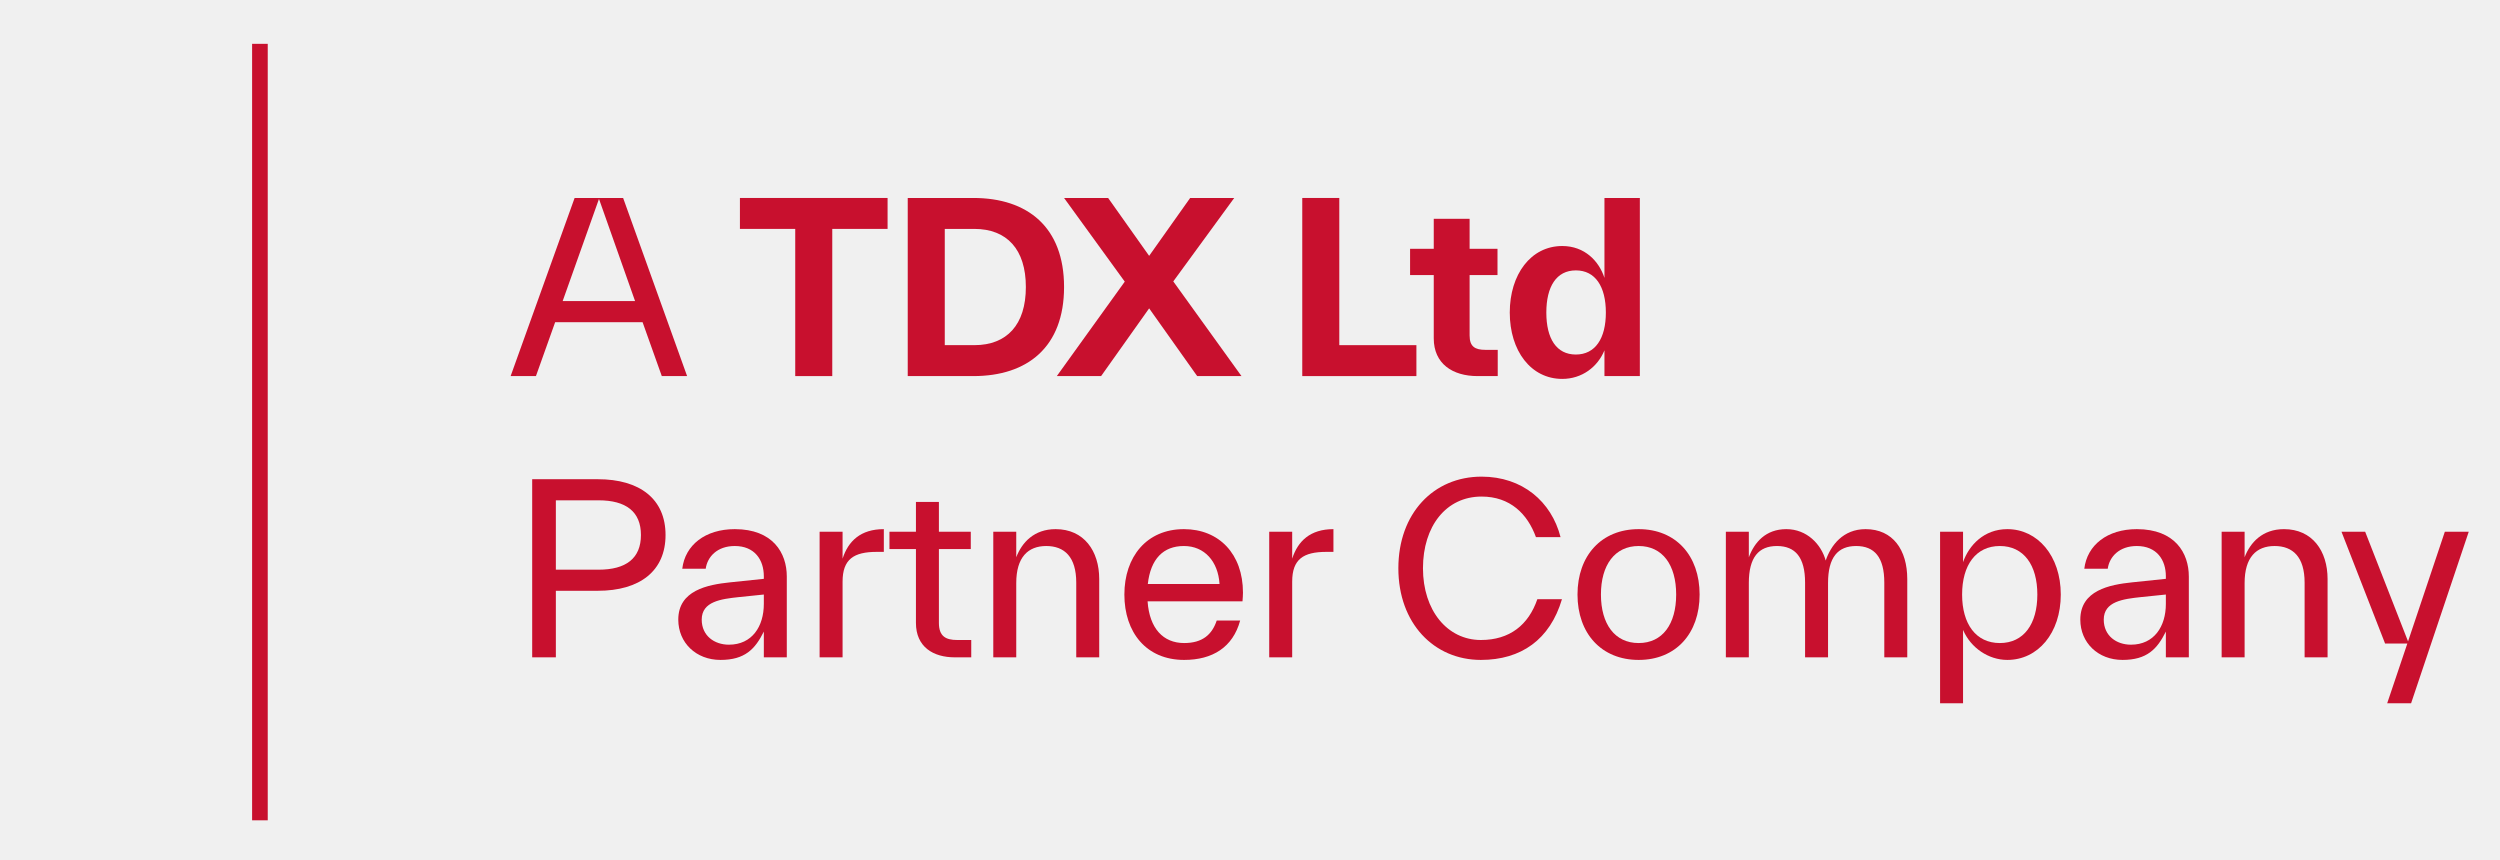
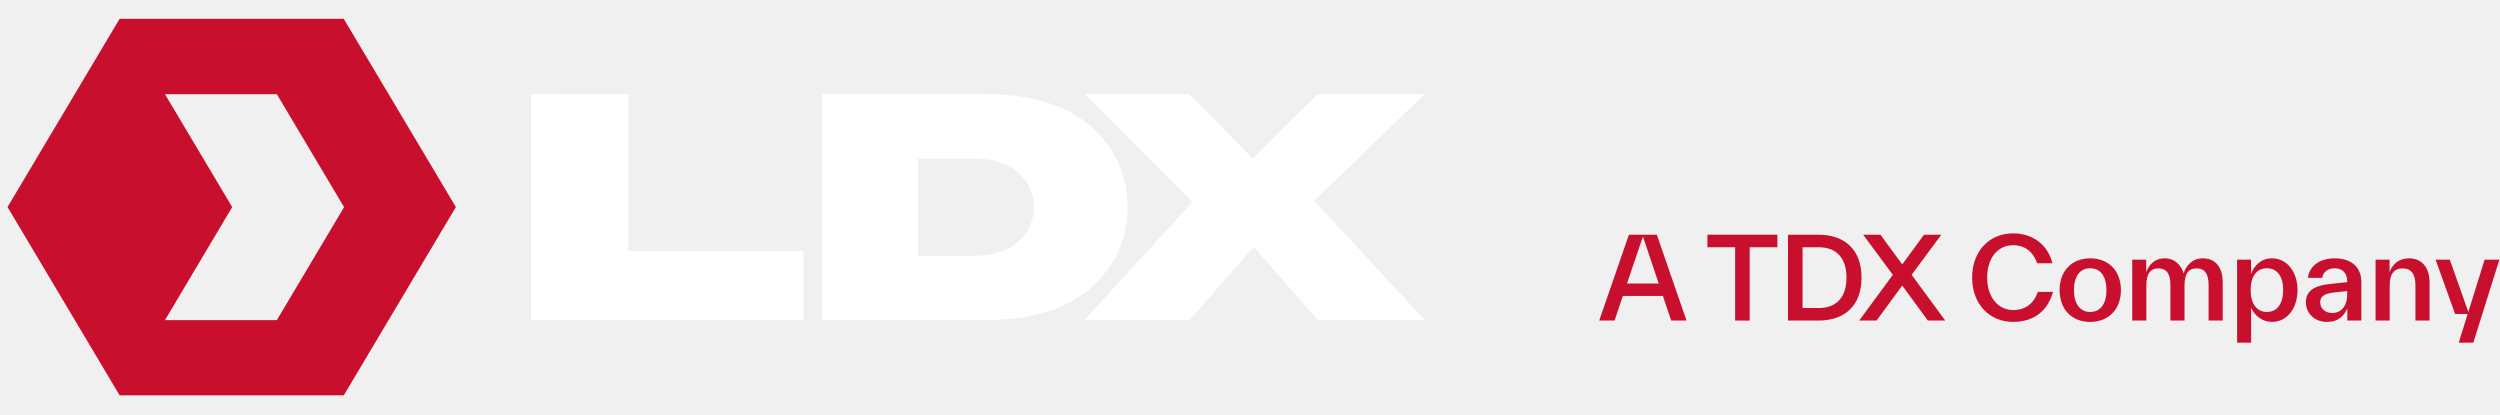
- <svg xmlns="http://www.w3.org/2000/svg" id="Layer_1" viewBox="0 0 320 110">
+ <svg xmlns="http://www.w3.org/2000/svg" id="Layer_1" viewBox="0 0 664 110">
  <defs>
-     <style>.cls-1{fill:none;stroke:#c8102e;stroke-miterlimit:10;stroke-width:2px;}.cls-2{fill:#c8102e;stroke-width:0px;}</style>
+     <style>.cls-1{fill:#c8102e;}.cls-1,.cls-2{stroke-width:0px;}.cls-2{fill:#fff;}</style>
  </defs>
-   <path class="cls-2" d="m84.71,48.14l-2.46-6.9h-11.19l-2.46,6.9h-3.24l8.19-22.8h6.21l8.19,22.8h-3.24Zm-12.69-9.6h9.27l-4.62-13.08-4.65,13.08Z" />
-   <path class="cls-2" d="m113.61,25.34v3.96h-7.08v18.84h-4.74v-18.84h-7.08v-3.96h18.9Z" />
-   <path class="cls-2" d="m124.59,25.34c6.93,0,11.61,3.72,11.61,11.4s-4.68,11.4-11.61,11.4h-8.4v-22.8h8.4Zm.12,18.84c4.17,0,6.6-2.61,6.6-7.44s-2.43-7.44-6.6-7.44h-3.78v14.88h3.78Z" />
-   <path class="cls-2" d="m158.91,48.14h-5.67l-6.15-8.67-6.15,8.67h-5.67l8.7-12.09-7.77-10.71h5.64l5.25,7.41,5.25-7.41h5.64l-7.8,10.68,8.73,12.12Z" />
-   <path class="cls-2" d="m171.43,44.18h9.87v3.96h-14.61v-22.8h4.74v18.84Z" />
-   <path class="cls-2" d="m191.71,44.78v3.36h-2.58c-3.21,0-5.61-1.59-5.61-4.83v-8.1h-3.03v-3.36h3.03v-3.84h4.59v3.84h3.57v3.36h-3.57v7.74c0,1.41.69,1.83,2.01,1.83h1.59Z" />
-   <path class="cls-2" d="m205.37,25.34h4.53v22.8h-4.53v-3.3c-.87,2.13-2.88,3.66-5.4,3.66-4.02,0-6.72-3.6-6.72-8.49s2.7-8.52,6.72-8.52c2.88,0,4.71,1.95,5.4,4.08v-10.23Zm.18,14.67c0-3.33-1.35-5.4-3.84-5.4s-3.78,2.07-3.78,5.4,1.29,5.37,3.78,5.37,3.84-2.07,3.84-5.37Z" />
-   <path class="cls-2" d="m76.52,61.34c5.4,0,8.67,2.55,8.67,7.14s-3.27,7.14-8.67,7.14h-5.37v8.52h-3.03v-22.8h8.4Zm.09,11.58c3.51,0,5.43-1.44,5.43-4.44s-1.92-4.44-5.43-4.44h-5.46v8.88h5.46Z" />
-   <path class="cls-2" d="m100.71,73.79v10.35h-2.94v-3.3c-1.11,2.25-2.43,3.63-5.55,3.63s-5.4-2.19-5.4-5.16c0-3.75,3.75-4.47,6.63-4.77l4.32-.45v-.33c0-2.1-1.17-3.87-3.72-3.87-2.25,0-3.51,1.38-3.72,2.91h-3c.36-3.03,2.94-5.07,6.72-5.07,4.89,0,6.66,3.06,6.66,6.06Zm-2.94,3.51v-1.2l-3.21.33c-2.22.24-4.74.54-4.74,2.88,0,2.07,1.62,3.21,3.48,3.21,2.97,0,4.47-2.34,4.47-5.22Z" />
-   <path class="cls-2" d="m107.85,71.51c.72-2.25,2.31-3.78,5.28-3.78v2.91h-.9c-2.94,0-4.38.93-4.38,3.81v9.69h-2.94v-16.08h2.94v3.45Z" />
-   <path class="cls-2" d="m124.32,81.92v2.22h-2.1c-2.79,0-4.98-1.35-4.98-4.41v-9.45h-3.39v-2.22h3.39v-3.81h2.94v3.81h4.08v2.22h-4.08v9.45c0,1.71.87,2.19,2.34,2.19h1.8Z" />
-   <path class="cls-2" d="m140.7,74.12v10.02h-2.94v-9.57c0-3.27-1.5-4.68-3.84-4.68s-3.84,1.44-3.84,4.74v9.51h-2.94v-16.08h2.94v3.27c.72-1.89,2.28-3.6,5.04-3.6,3.63,0,5.58,2.79,5.58,6.39Z" />
-   <path class="cls-2" d="m159.04,76.97h-12.15c.24,3.48,2.01,5.34,4.68,5.34,2.34,0,3.57-1.08,4.17-2.88h3c-.93,3.42-3.54,5.04-7.17,5.04-4.86,0-7.65-3.54-7.65-8.37s2.85-8.37,7.62-8.37c4.5,0,7.56,3.18,7.56,8.13,0,.3-.03.72-.06,1.11Zm-12.12-2.22h9.18c-.18-2.88-1.92-4.86-4.56-4.86s-4.26,1.65-4.62,4.86Z" />
-   <path class="cls-2" d="m165.4,71.51c.72-2.25,2.31-3.78,5.28-3.78v2.91h-.9c-2.94,0-4.38.93-4.38,3.81v9.69h-2.94v-16.08h2.94v3.45Z" />
-   <path class="cls-2" d="m178.99,72.74c0-7.02,4.5-11.73,10.65-11.73,5.22,0,8.94,3.18,10.11,7.74h-3.15c-1.08-2.97-3.3-5.19-6.96-5.19-4.53,0-7.5,3.78-7.5,9.18s3.12,9.18,7.41,9.18c3.69,0,6.09-1.92,7.23-5.22h3.15c-1.53,5.16-5.22,7.77-10.38,7.77-6,0-10.56-4.68-10.56-11.73Z" />
-   <path class="cls-2" d="m201.92,76.1c0-4.98,3.06-8.37,7.83-8.37s7.8,3.39,7.8,8.37-3.03,8.37-7.8,8.37-7.83-3.39-7.83-8.37Zm12.63,0c0-3.78-1.74-6.21-4.8-6.21s-4.83,2.43-4.83,6.21,1.77,6.21,4.83,6.21,4.8-2.43,4.8-6.21Z" />
-   <path class="cls-2" d="m244.13,74.12v10.02h-2.94v-9.57c0-3.24-1.26-4.68-3.6-4.68s-3.6,1.44-3.6,4.74v9.51h-2.94v-9.57c0-3.24-1.26-4.68-3.6-4.68s-3.6,1.44-3.6,4.74v9.51h-2.94v-16.08h2.94v3.27c.72-1.92,2.16-3.6,4.8-3.6s4.47,1.95,5.04,4.02c.66-1.95,2.22-4.02,5.1-4.02,3.51,0,5.34,2.67,5.34,6.39Z" />
-   <path class="cls-2" d="m263.78,76.1c0,4.95-2.94,8.37-6.84,8.37-2.4,0-4.68-1.53-5.67-3.84v9.39h-2.94v-21.96h2.94v3.9c.75-2.16,2.67-4.23,5.67-4.23,3.87,0,6.84,3.42,6.84,8.37Zm-3,0c0-3.78-1.74-6.21-4.8-6.21s-4.83,2.43-4.83,6.21,1.77,6.21,4.83,6.21,4.8-2.43,4.8-6.21Z" />
-   <path class="cls-2" d="m280.17,73.79v10.35h-2.94v-3.3c-1.11,2.25-2.43,3.63-5.55,3.63s-5.4-2.19-5.4-5.16c0-3.75,3.75-4.47,6.63-4.77l4.32-.45v-.33c0-2.1-1.17-3.87-3.72-3.87-2.25,0-3.51,1.38-3.72,2.91h-3c.36-3.03,2.94-5.07,6.72-5.07,4.89,0,6.66,3.06,6.66,6.06Zm-2.94,3.51v-1.2l-3.21.33c-2.22.24-4.74.54-4.74,2.88,0,2.07,1.62,3.21,3.48,3.21,2.97,0,4.47-2.34,4.47-5.22Z" />
-   <path class="cls-2" d="m297.93,74.12v10.02h-2.94v-9.57c0-3.27-1.5-4.68-3.84-4.68s-3.84,1.44-3.84,4.74v9.51h-2.94v-16.08h2.94v3.27c.72-1.89,2.28-3.6,5.04-3.6,3.63,0,5.58,2.79,5.58,6.39Z" />
-   <path class="cls-2" d="m312.94,68.06h3.06l-7.38,21.96h-3.06l2.58-7.65h-2.85l-5.58-14.31h3.03l5.49,14.04,4.71-14.04Z" />
-   <line class="cls-1" x1="33.27" y1="5.61" x2="33.27" y2="105" />
+   <path class="cls-1" d="m61.67,55l-17.85-29.98h29.71l17.86,30-17.86,30h-29.71l17.85-30.02ZM31.77,5L2,54.99l29.77,50.01h59.54l29.77-50.01L91.3,5H31.77Z" />
+   <polygon class="cls-2" points="350.01 25.02 332.67 42.11 315.92 25.02 288.1 25.02 316.69 53.69 288.02 85.02 315.93 85.02 333.01 65.6 350.04 85.02 378.45 85.02 349.03 53.35 378.34 25.02 350.01 25.02" />
+   <path class="cls-2" d="m299.47,55c0-9.61-4.31-17.01-10.68-22.19-6.36-5.19-15.43-7.79-27.21-7.79h-43.22v59.99h43.24c11.78,0,20.85-2.6,27.21-7.79,6.36-5.18,10.68-12.6,10.68-22.21l-.02-.02Zm-24.85,0c0,3.74-1.7,7.28-4.64,9.6-2.67,2.21-6.52,3.35-11.43,3.35h-14.76v-25.83h14.76c4.91,0,8.76,1.12,11.43,3.34,2.93,2.31,4.65,5.84,4.65,9.57l-.02-.02Z" />
+   <polygon class="cls-2" points="166.95 66.71 166.95 25.05 141.07 25.02 141.07 85.02 213.36 85.02 213.36 66.71 166.95 66.71" />
+   <path class="cls-1" d="m443.86,85.14l-2.19-6.54h-10.65l-2.19,6.54h-4.08l7.89-22.8h7.41l7.89,22.8h-4.08Zm-11.73-9.84h8.43l-4.2-12.48-4.23,12.48Z" />
+   <path class="cls-1" d="m472.07,62.34v3.33h-7.35v19.47h-3.87v-19.47h-7.35v-3.33h18.57Z" />
+   <path class="cls-1" d="m482.99,62.34c6.84,0,11.43,3.84,11.43,11.4s-4.59,11.4-11.43,11.4h-8.1v-22.8h8.1Zm.09,19.47c4.65,0,7.35-2.85,7.35-8.07s-2.7-8.07-7.35-8.07h-4.32v16.14h4.32Z" />
+   <path class="cls-1" d="m516.66,85.14h-4.62l-6.81-9.3-6.81,9.3h-4.62l8.94-12.15-7.89-10.65h4.59l5.79,7.89,5.79-7.89h4.59l-7.89,10.65,8.94,12.15Z" />
+   <path class="cls-1" d="m523.8,73.74c0-7.14,4.65-11.76,10.89-11.76,5.31,0,9.24,3.12,10.44,7.95h-4.05c-.96-2.73-2.94-4.8-6.39-4.8-4.17,0-6.9,3.48-6.9,8.61s2.88,8.61,6.87,8.61c3.36,0,5.55-1.77,6.6-4.83h4.02c-1.5,5.37-5.4,7.98-10.62,7.98-6.15,0-10.86-4.62-10.86-11.76Z" />
+   <path class="cls-1" d="m547.03,77.04c0-4.98,3.15-8.43,8.13-8.43s8.16,3.45,8.16,8.43-3.15,8.46-8.16,8.46-8.13-3.45-8.13-8.46Zm12.45,0c0-3.54-1.53-5.79-4.32-5.79s-4.32,2.25-4.32,5.79,1.56,5.82,4.32,5.82,4.32-2.25,4.32-5.82Z" />
+   <path class="cls-1" d="m590.35,74.97v10.17h-3.75v-9.45c0-3.03-1.08-4.41-3.18-4.41s-3.21,1.38-3.21,4.47v9.39h-3.75v-9.45c0-3.03-1.08-4.41-3.18-4.41s-3.21,1.38-3.21,4.47v9.39h-3.75v-16.17h3.72v3.33c.72-1.95,2.19-3.69,4.92-3.69s4.41,1.92,5.01,3.99c.66-1.98,2.22-3.99,5.1-3.99,3.6,0,5.28,2.67,5.28,6.36Z" />
+   <path class="cls-1" d="m610.22,77.04c0,4.92-2.82,8.46-6.78,8.46-2.46,0-4.62-1.59-5.55-3.81v9.33h-3.72v-22.05h3.72v3.81c.75-2.16,2.61-4.17,5.55-4.17,3.93,0,6.78,3.51,6.78,8.43Zm-3.81,0c0-3.54-1.53-5.79-4.32-5.79s-4.32,2.25-4.32,5.79,1.56,5.82,4.32,5.82,4.32-2.25,4.32-5.82Z" />
+   <path class="cls-1" d="m627.17,74.82v10.32h-3.72v-3.21c-1.02,2.13-2.4,3.57-5.49,3.57s-5.52-2.19-5.52-5.25c0-3.75,3.63-4.56,6.69-4.86l4.29-.45v-.27c0-1.89-1.08-3.42-3.33-3.42-2.01,0-3.12,1.2-3.33,2.55h-3.78c.39-3.18,3.15-5.19,7.11-5.19,4.98,0,7.08,2.91,7.08,6.21Zm-3.75,3.45v-.96l-2.91.3c-2.04.24-4.26.54-4.26,2.64,0,1.83,1.44,2.88,3.15,2.88,2.67,0,4.02-2.16,4.02-4.86Z" />
+   <path class="cls-1" d="m645.29,74.97v10.17h-3.75v-9.45c0-3.06-1.29-4.41-3.42-4.41s-3.42,1.38-3.42,4.47v9.39h-3.75v-16.17h3.72v3.3c.75-1.98,2.34-3.66,5.13-3.66,3.72,0,5.49,2.76,5.49,6.36Z" />
+   <path class="cls-1" d="m659.91,68.97h3.93l-6.93,22.05h-3.87l2.37-7.62h-3.33l-5.19-14.43h3.78l4.92,13.89,4.32-13.89Z" />
</svg>
